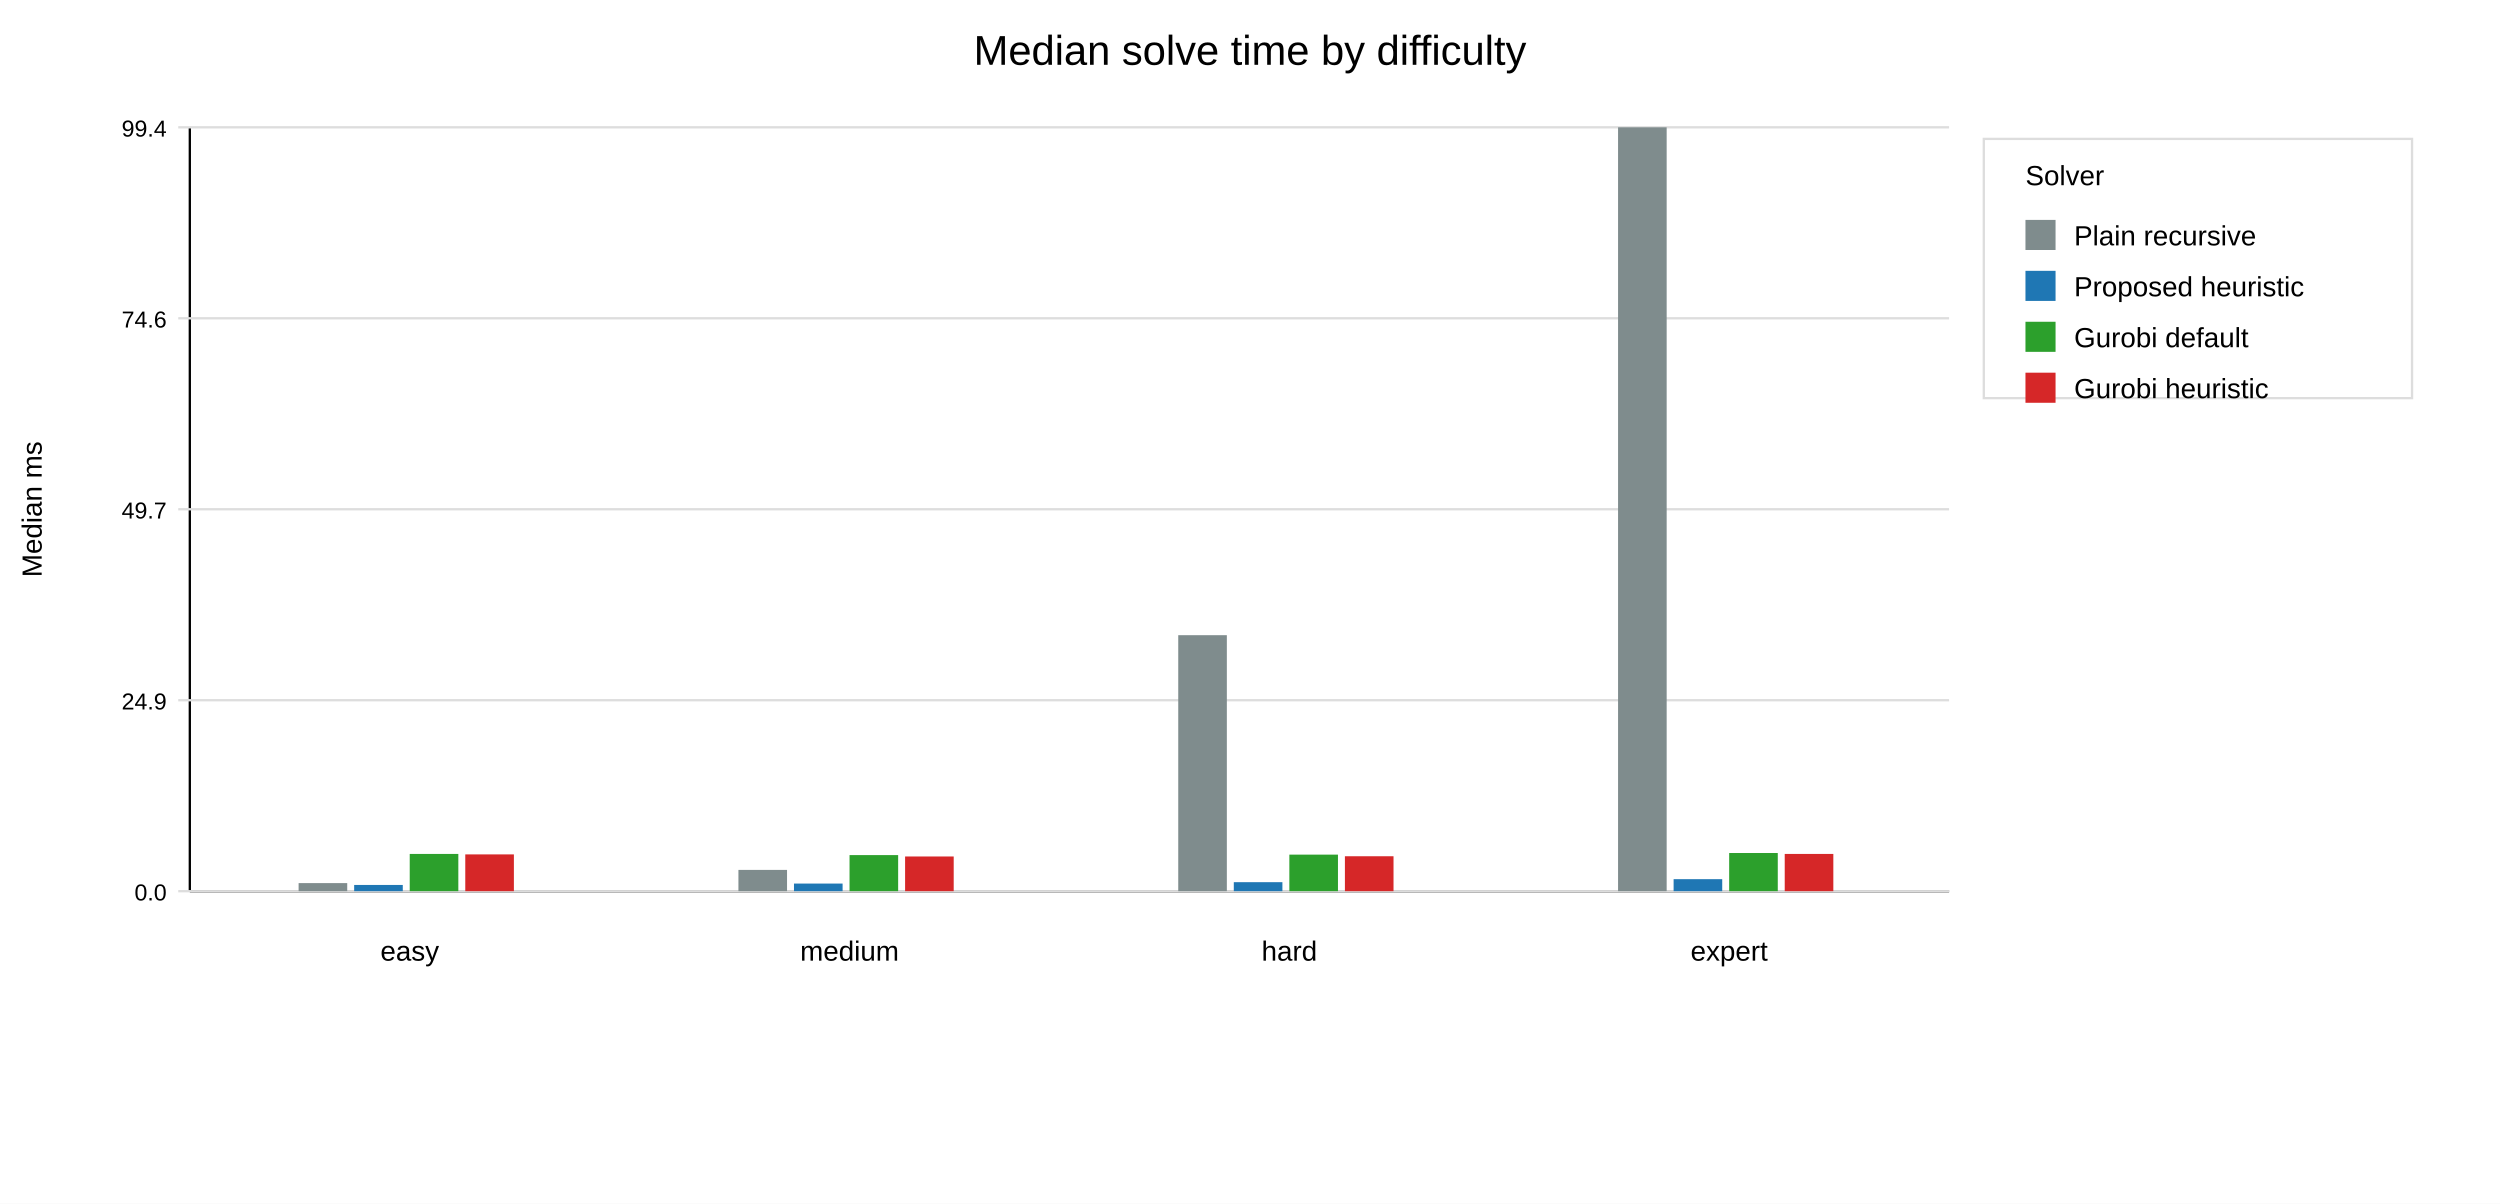
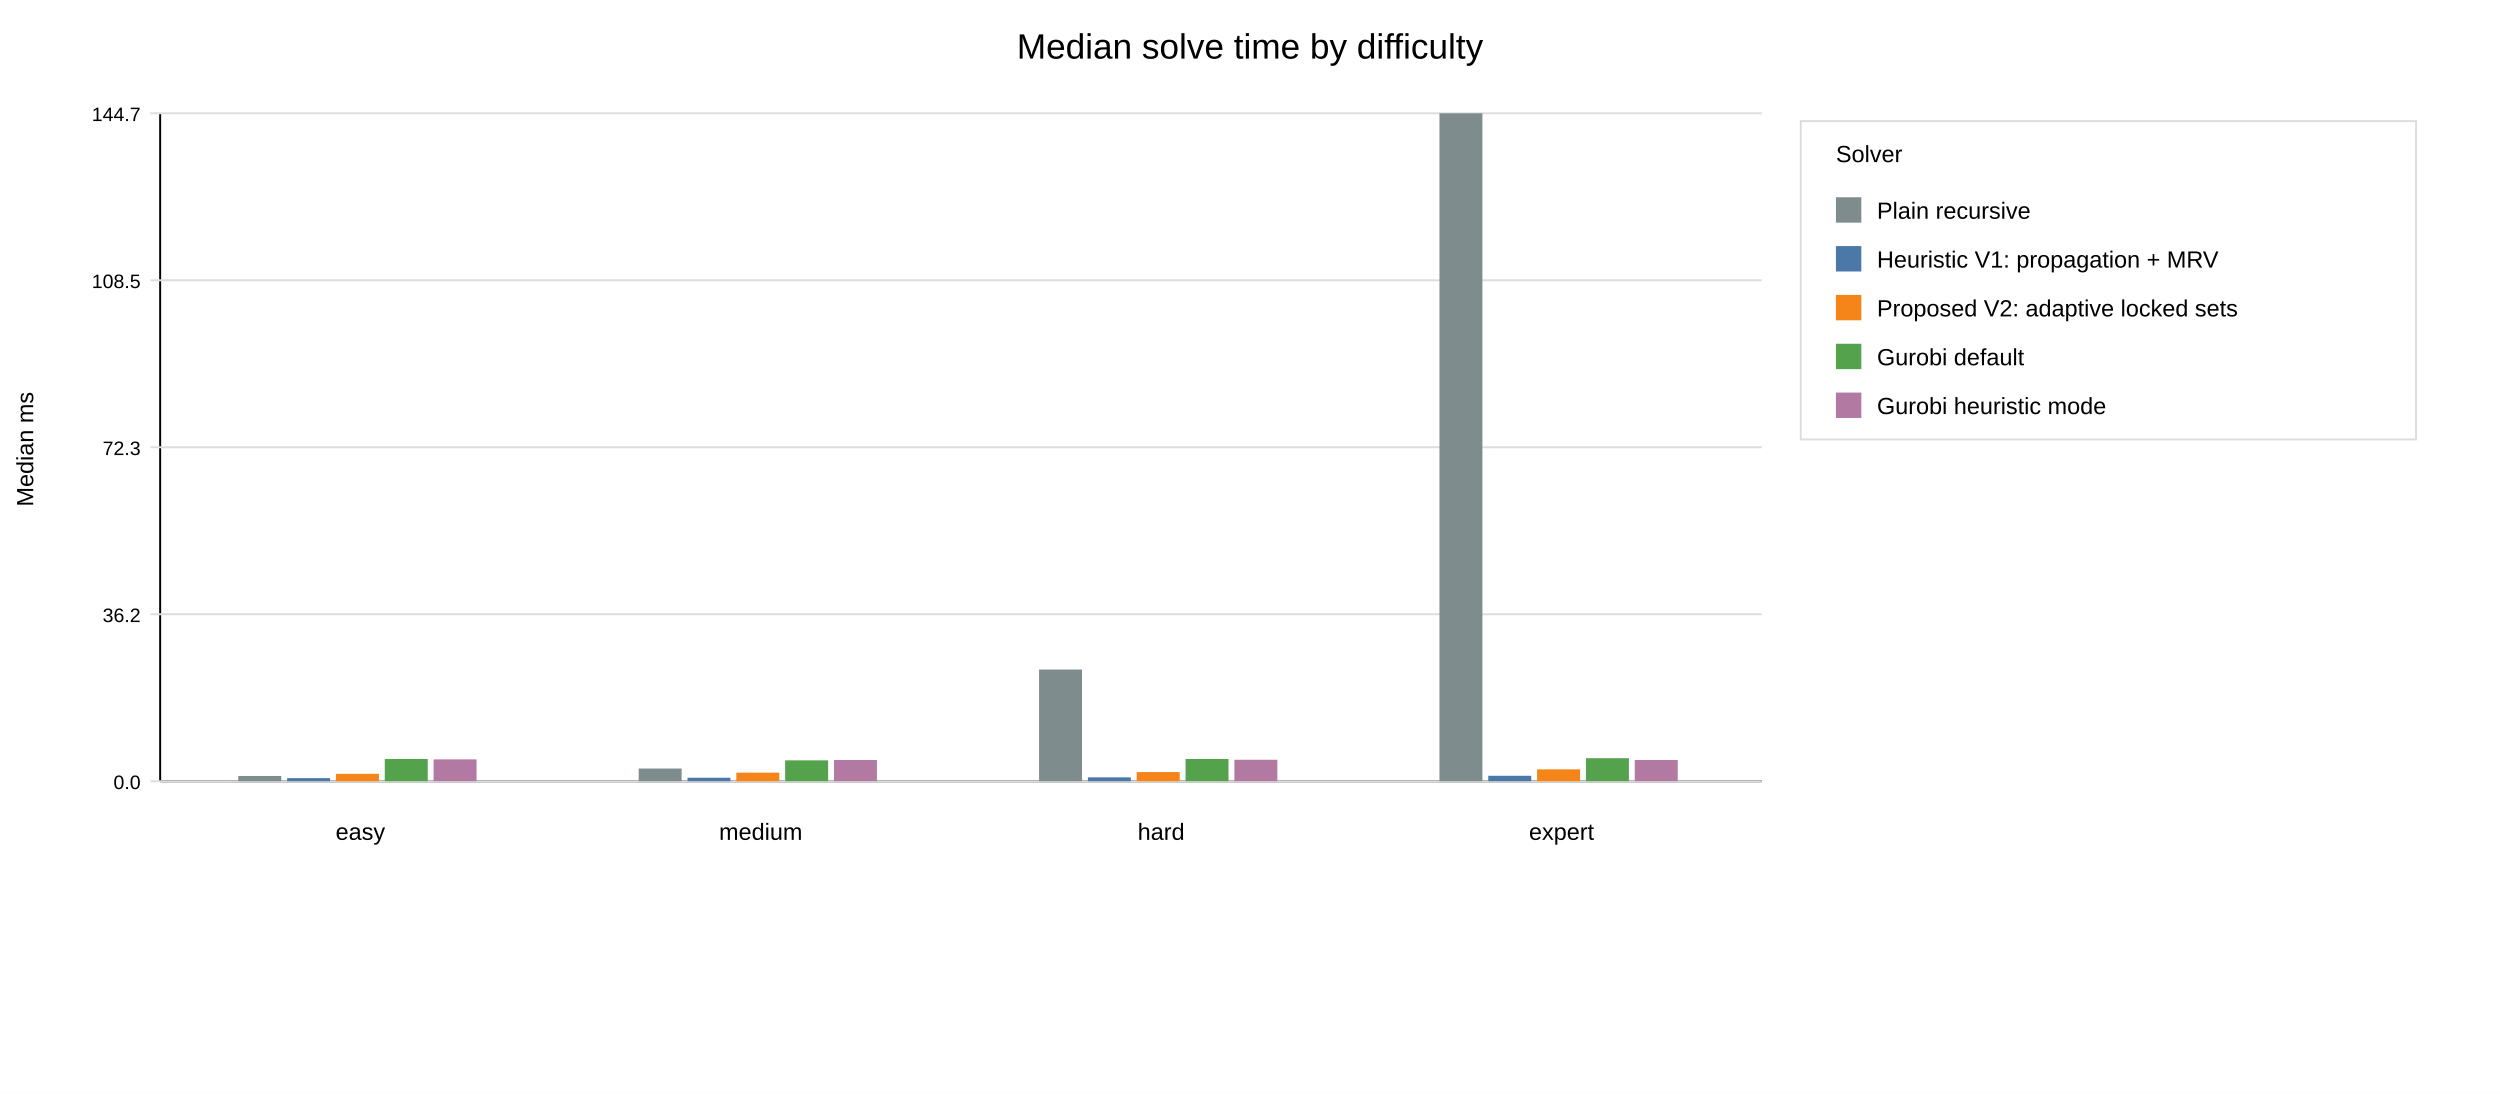
- <svg xmlns="http://www.w3.org/2000/svg" width="1080" height="520" viewBox="0 0 1080 520">
+ <svg xmlns="http://www.w3.org/2000/svg" width="1280" height="560" viewBox="0 0 1280 560">
  <rect width="100%" height="100%" fill="white" />
-   <text x="540.0" y="28.0" font-family="Arial, sans-serif" font-size="18" text-anchor="middle">Median solve time by difficulty</text>
-   <line x1="82" y1="385" x2="842" y2="385" stroke="black" />
-   <line x1="82" y1="55" x2="82" y2="385" stroke="black" />
-   <text transform="rotate(-90 18 220)" x="18.0" y="220.0" font-family="Arial, sans-serif" font-size="12" text-anchor="middle">Median ms</text>
-   <line x1="77" y1="385.0" x2="842" y2="385.0" stroke="#ddd" />
-   <text x="72.0" y="389.0" font-family="Arial, sans-serif" font-size="10" text-anchor="end">0.0</text>
-   <line x1="77" y1="302.5" x2="842" y2="302.5" stroke="#ddd" />
-   <text x="72.0" y="306.5" font-family="Arial, sans-serif" font-size="10" text-anchor="end">24.9</text>
-   <line x1="77" y1="220.0" x2="842" y2="220.0" stroke="#ddd" />
-   <text x="72.0" y="224.0" font-family="Arial, sans-serif" font-size="10" text-anchor="end">49.7</text>
-   <line x1="77" y1="137.5" x2="842" y2="137.5" stroke="#ddd" />
-   <text x="72.0" y="141.5" font-family="Arial, sans-serif" font-size="10" text-anchor="end">74.6</text>
-   <line x1="77" y1="55.0" x2="842" y2="55.0" stroke="#ddd" />
-   <text x="72.0" y="59.0" font-family="Arial, sans-serif" font-size="10" text-anchor="end">99.4</text>
-   <text x="177.0" y="415.0" font-family="Arial, sans-serif" font-size="12" text-anchor="middle">easy</text>
-   <rect x="129.0" y="381.5" width="21.0" height="3.5" fill="#7f8c8d" />
-   <rect x="153.0" y="382.3" width="21.0" height="2.7" fill="#1f77b4" />
-   <rect x="177.0" y="368.9" width="21.0" height="16.1" fill="#2ca02c" />
-   <rect x="201.0" y="369.1" width="21.0" height="15.9" fill="#d62728" />
-   <text x="367.0" y="415.0" font-family="Arial, sans-serif" font-size="12" text-anchor="middle">medium</text>
-   <rect x="319.0" y="375.8" width="21.0" height="9.2" fill="#7f8c8d" />
-   <rect x="343.0" y="381.7" width="21.0" height="3.3" fill="#1f77b4" />
-   <rect x="367.0" y="369.4" width="21.0" height="15.6" fill="#2ca02c" />
-   <rect x="391.0" y="370.0" width="21.0" height="15.0" fill="#d62728" />
-   <text x="557.0" y="415.0" font-family="Arial, sans-serif" font-size="12" text-anchor="middle">hard</text>
-   <rect x="509.0" y="274.4" width="21.0" height="110.6" fill="#7f8c8d" />
-   <rect x="533.0" y="381.1" width="21.0" height="3.9" fill="#1f77b4" />
-   <rect x="557.0" y="369.2" width="21.0" height="15.8" fill="#2ca02c" />
-   <rect x="581.0" y="369.9" width="21.0" height="15.1" fill="#d62728" />
-   <text x="747.0" y="415.0" font-family="Arial, sans-serif" font-size="12" text-anchor="middle">expert</text>
-   <rect x="699.0" y="55.0" width="21.0" height="330.0" fill="#7f8c8d" />
-   <rect x="723.0" y="379.8" width="21.0" height="5.2" fill="#1f77b4" />
-   <rect x="747.0" y="368.5" width="21.0" height="16.5" fill="#2ca02c" />
-   <rect x="771.0" y="368.9" width="21.0" height="16.1" fill="#d62728" />
-   <rect x="857" y="60" width="185" height="112" fill="#fff" stroke="#ddd" />
-   <text x="875.0" y="80.0" font-family="Arial, sans-serif" font-size="12" text-anchor="start">Solver</text>
-   <rect x="875" y="95" width="13" height="13" fill="#7f8c8d" />
-   <text x="896.0" y="106.0" font-family="Arial, sans-serif" font-size="12" text-anchor="start">Plain recursive</text>
-   <rect x="875" y="117" width="13" height="13" fill="#1f77b4" />
-   <text x="896.0" y="128.0" font-family="Arial, sans-serif" font-size="12" text-anchor="start">Proposed heuristic</text>
-   <rect x="875" y="139" width="13" height="13" fill="#2ca02c" />
-   <text x="896.0" y="150.0" font-family="Arial, sans-serif" font-size="12" text-anchor="start">Gurobi default</text>
-   <rect x="875" y="161" width="13" height="13" fill="#d62728" />
-   <text x="896.0" y="172.0" font-family="Arial, sans-serif" font-size="12" text-anchor="start">Gurobi heuristic</text>
+   <text x="640.0" y="30.0" font-family="Arial, sans-serif" font-size="18" text-anchor="middle">Median solve time by difficulty</text>
+   <line x1="82" y1="400" x2="902" y2="400" stroke="black" />
+   <line x1="82" y1="58" x2="82" y2="400" stroke="black" />
+   <text transform="rotate(-90 18 230)" x="18.0" y="229.0" font-family="Arial, sans-serif" font-size="12" text-anchor="middle">Median ms</text>
+   <line x1="77" y1="400.0" x2="902" y2="400.0" stroke="#ddd" />
+   <text x="72.0" y="404.0" font-family="Arial, sans-serif" font-size="10" text-anchor="end">0.0</text>
+   <line x1="77" y1="314.5" x2="902" y2="314.5" stroke="#ddd" />
+   <text x="72.0" y="318.5" font-family="Arial, sans-serif" font-size="10" text-anchor="end">36.2</text>
+   <line x1="77" y1="229.0" x2="902" y2="229.0" stroke="#ddd" />
+   <text x="72.0" y="233.0" font-family="Arial, sans-serif" font-size="10" text-anchor="end">72.3</text>
+   <line x1="77" y1="143.5" x2="902" y2="143.5" stroke="#ddd" />
+   <text x="72.0" y="147.5" font-family="Arial, sans-serif" font-size="10" text-anchor="end">108.5</text>
+   <line x1="77" y1="58.0" x2="902" y2="58.0" stroke="#ddd" />
+   <text x="72.0" y="62.0" font-family="Arial, sans-serif" font-size="10" text-anchor="end">144.7</text>
+   <text x="184.5" y="430.0" font-family="Arial, sans-serif" font-size="12" text-anchor="middle">easy</text>
+   <rect x="122.0" y="397.3" width="22.0" height="2.7" fill="#7f8c8d" />
+   <rect x="147.0" y="398.4" width="22.0" height="1.6" fill="#4c78a8" />
+   <rect x="172.0" y="396.2" width="22.0" height="3.8" fill="#f58518" />
+   <rect x="197.0" y="388.6" width="22.0" height="11.4" fill="#54a24b" />
+   <rect x="222.0" y="388.8" width="22.0" height="11.2" fill="#b279a2" />
+   <text x="389.5" y="430.0" font-family="Arial, sans-serif" font-size="12" text-anchor="middle">medium</text>
+   <rect x="327.0" y="393.5" width="22.0" height="6.5" fill="#7f8c8d" />
+   <rect x="352.0" y="398.2" width="22.0" height="1.8" fill="#4c78a8" />
+   <rect x="377.0" y="395.6" width="22.0" height="4.4" fill="#f58518" />
+   <rect x="402.0" y="389.3" width="22.0" height="10.7" fill="#54a24b" />
+   <rect x="427.0" y="389.1" width="22.0" height="10.9" fill="#b279a2" />
+   <text x="594.5" y="430.0" font-family="Arial, sans-serif" font-size="12" text-anchor="middle">hard</text>
+   <rect x="532.0" y="342.8" width="22.0" height="57.2" fill="#7f8c8d" />
+   <rect x="557.0" y="398.0" width="22.0" height="2.0" fill="#4c78a8" />
+   <rect x="582.0" y="395.3" width="22.0" height="4.7" fill="#f58518" />
+   <rect x="607.0" y="388.6" width="22.0" height="11.4" fill="#54a24b" />
+   <rect x="632.0" y="389.0" width="22.0" height="11.0" fill="#b279a2" />
+   <text x="799.5" y="430.0" font-family="Arial, sans-serif" font-size="12" text-anchor="middle">expert</text>
+   <rect x="737.0" y="58.0" width="22.0" height="342.0" fill="#7f8c8d" />
+   <rect x="762.0" y="397.2" width="22.0" height="2.8" fill="#4c78a8" />
+   <rect x="787.0" y="393.9" width="22.0" height="6.1" fill="#f58518" />
+   <rect x="812.0" y="388.2" width="22.0" height="11.8" fill="#54a24b" />
+   <rect x="837.0" y="389.1" width="22.0" height="10.9" fill="#b279a2" />
+   <rect x="922" y="62" width="315" height="163" fill="#fff" stroke="#ddd" />
+   <text x="940.0" y="83.0" font-family="Arial, sans-serif" font-size="12" text-anchor="start">Solver</text>
+   <rect x="940" y="101" width="13" height="13" fill="#7f8c8d" />
+   <text x="961.0" y="112.0" font-family="Arial, sans-serif" font-size="12" text-anchor="start">Plain recursive</text>
+   <rect x="940" y="126" width="13" height="13" fill="#4c78a8" />
+   <text x="961.0" y="137.0" font-family="Arial, sans-serif" font-size="12" text-anchor="start">Heuristic V1: propagation + MRV</text>
+   <rect x="940" y="151" width="13" height="13" fill="#f58518" />
+   <text x="961.0" y="162.0" font-family="Arial, sans-serif" font-size="12" text-anchor="start">Proposed V2: adaptive locked sets</text>
+   <rect x="940" y="176" width="13" height="13" fill="#54a24b" />
+   <text x="961.0" y="187.0" font-family="Arial, sans-serif" font-size="12" text-anchor="start">Gurobi default</text>
+   <rect x="940" y="201" width="13" height="13" fill="#b279a2" />
+   <text x="961.0" y="212.0" font-family="Arial, sans-serif" font-size="12" text-anchor="start">Gurobi heuristic mode</text>
</svg>
